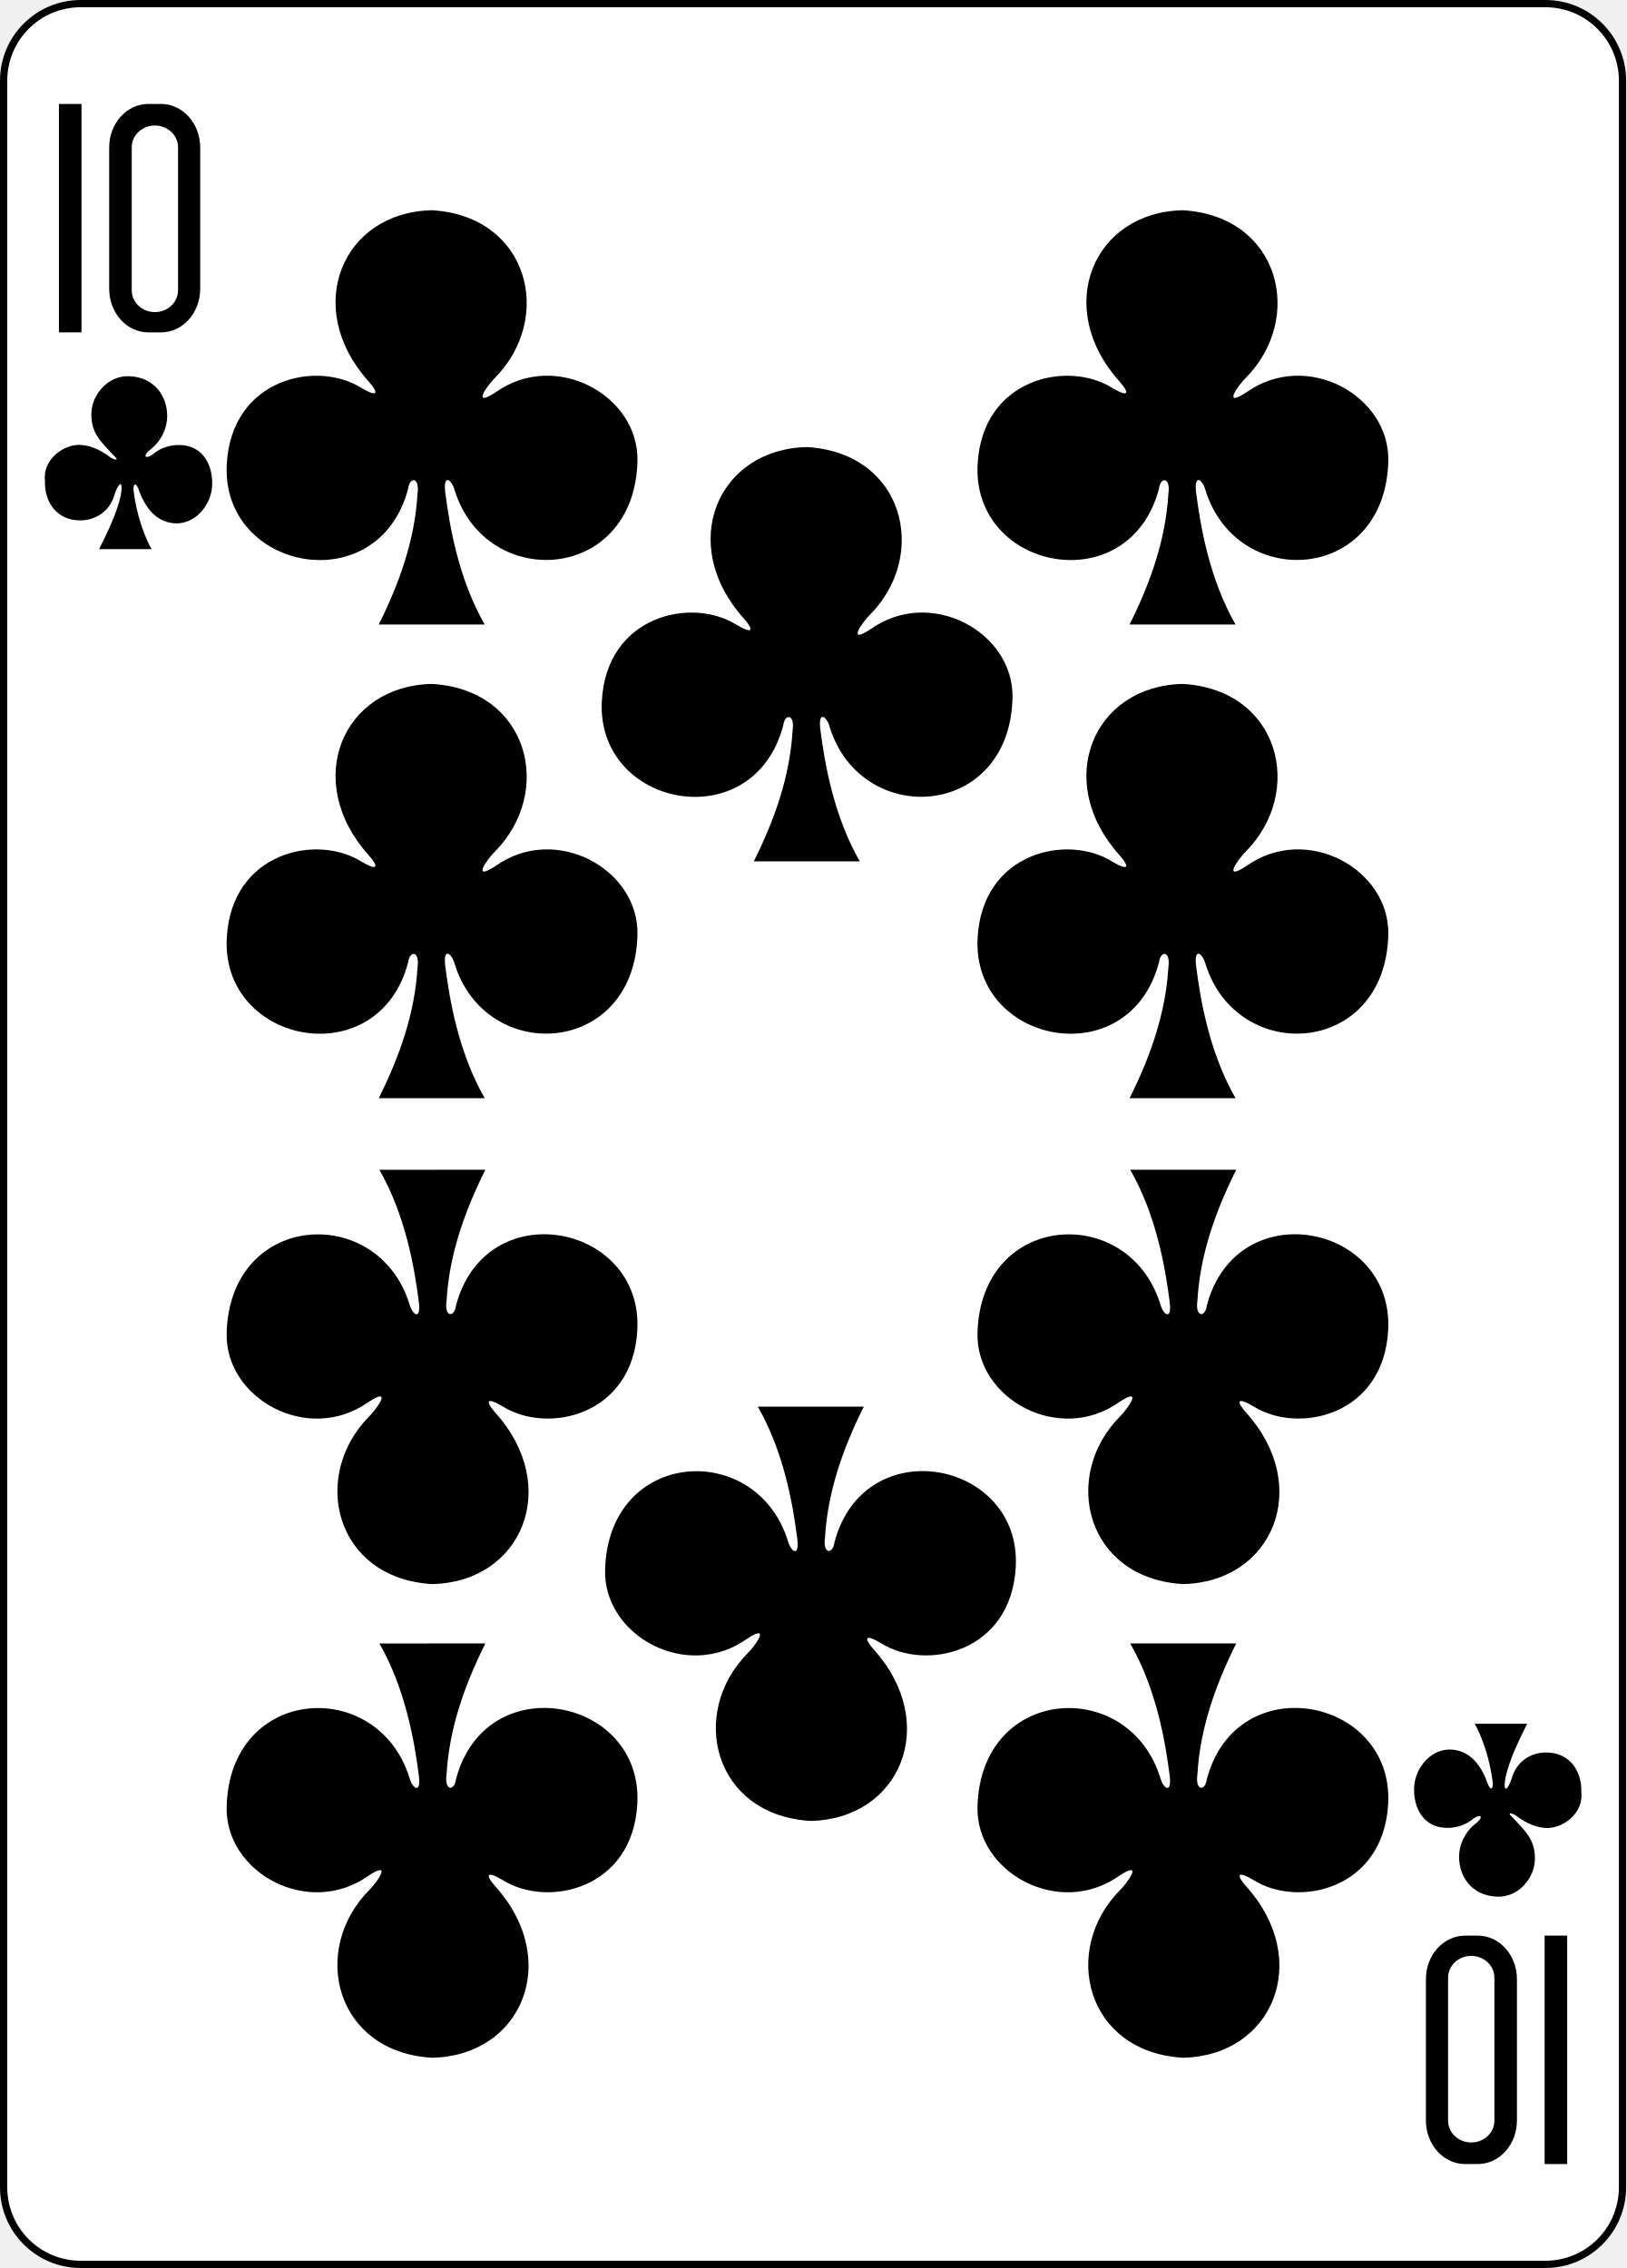
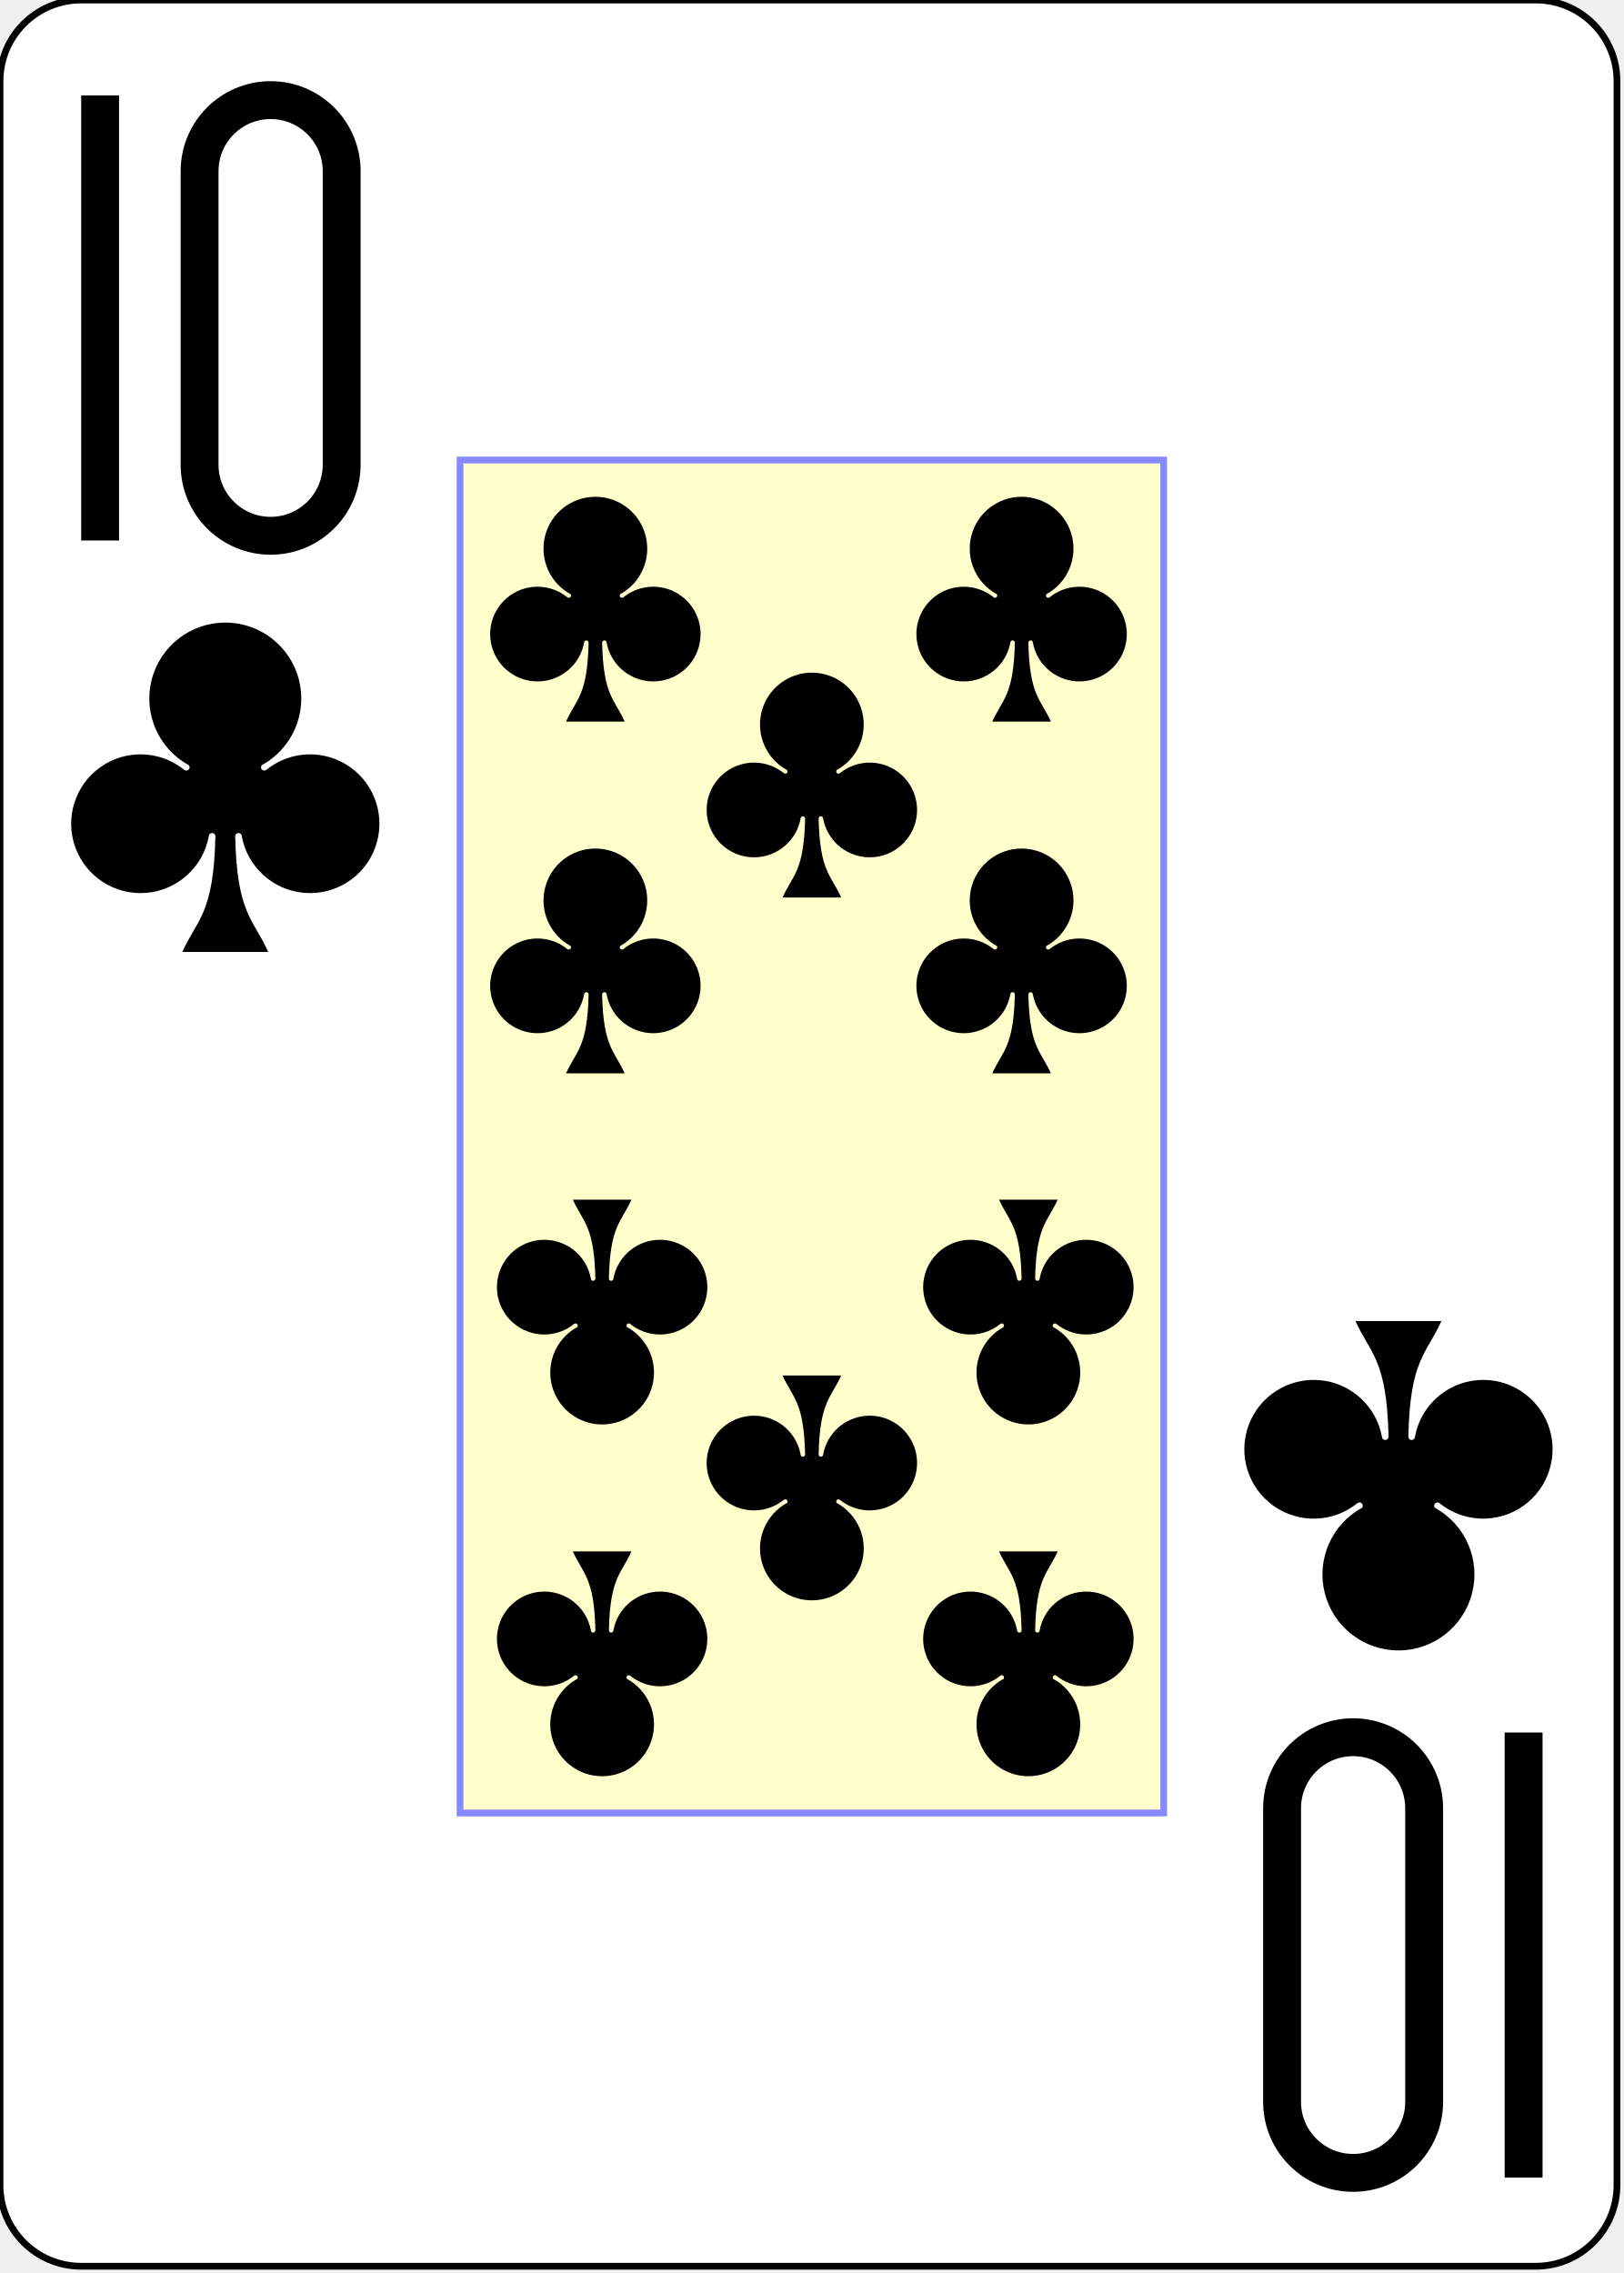
- <svg xmlns="http://www.w3.org/2000/svg" width="224.225" height="312.808" id="svg4423" version="1.1">
-   <defs id="defs4425" />
-   <g id="layer1" transform="translate(-259.9347,-369.7772)">
-     <g id="g3647" transform="translate(-1383.996,-219.6761)" style="display:inline">
-       <g id="g6967">
-         <g id="g8459">
-           <g transform="matrix(-1,0,0,-1,8572.044,-1533.237)" style="display:inline" id="g8795-7">
-             <rect y="-2435" x="6704.386" height="311.811" width="223.228" id="rect6365-6" style="display:inline;fill:#ffffff;fill-opacity:1;stroke:#000000;stroke-width:0.997;stroke-miterlimit:4;stroke-dasharray:none;stroke-opacity:1" rx="10.63" ry="10.63" />
-             <g transform="matrix(0.3010621,0,0,0.3010621,5267.56,-1982.703)" id="g8612-1">
-               <g transform="matrix(-0.5040424,0,0,-0.5040424,7403.638,312.0782)" id="g7984-2" style="display:inline;fill:#f60302;fill-opacity:1" />
-             </g>
-           </g>
-         </g>
-         <g id="g6949">
-           <path id="path7216-8" d="m 4797.862,-1351.724 0,-104.652 10.333,0 0,104.652 z" style="display:inline;fill:#000000;fill-opacity:1" transform="matrix(-0.3010621,0,0,-0.3010621,3304.484,449.4655)" />
-           <path id="rect7235-9" d="m 4838.815,-1456.376 c -9.945,0 -17.941,8.924 -17.941,20.004 l 0,64.644 c 0,11.08 7.995,20.004 17.941,20.004 l 5.796,0 c 9.945,0 17.956,-8.924 17.956,-20.004 l 0,-64.644 c 0,-11.08 -8.011,-20.004 -17.956,-20.004 l -5.796,0 z m 2.993,9.892 c 5.874,0 10.601,4.441 10.601,9.971 l 0,65.51 c 0,5.53 -4.726,9.986 -10.601,9.986 -5.874,0 -10.601,-4.457 -10.601,-9.986 l 0,-65.51 c 0,-5.53 4.726,-9.971 10.601,-9.971 z" style="display:inline;fill:#000000;fill-opacity:1;stroke:none" transform="matrix(-0.3010621,0,0,-0.3010621,3304.484,449.4655)" />
-           <path id="path7986-7" d="m 3799.25,1843.75 0,-207.625 20.5,0 0,207.625 z" style="display:inline;fill:#000000;fill-opacity:1" transform="matrix(0.151748,0,0,0.151748,1075.529,355.5106)" />
-           <path id="path7988-9" d="m 3880.5,1636.125 c -19.731,0 -35.594,17.704 -35.594,39.688 l 0,128.25 c 0,21.983 15.863,39.688 35.594,39.688 l 11.5,0 c 19.731,0 35.625,-17.704 35.625,-39.688 l 0,-128.25 c 0,-21.983 -15.894,-39.688 -35.625,-39.688 l -11.5,0 z m 5.938,19.625 c 11.654,0 21.031,8.81 21.031,19.781 l 0,129.969 c 0,10.971 -9.377,19.812 -21.031,19.812 -11.654,0 -21.031,-8.842 -21.031,-19.812 l 0,-129.969 c 0,-10.971 9.377,-19.781 21.031,-19.781 z" style="display:inline;fill:#000000;fill-opacity:1;stroke:none" transform="matrix(0.151748,0,0,0.151748,1075.529,355.5106)" />
-           <path style="display:inline;fill:#000000;fill-opacity:1" d="m 1799.688,740.923 c 2.879,-5.776 4.976,-11.701 5.348,-18.037 0.342,-2.332 -1.075,-2.371 -1.288,-0.729 -4.076,15.593 -25.763,11.37 -25.017,-3.296 0.605,-11.895 12.419,-14.454 18.582,-10.565 2.434,1.433 2.296,0.575 0.968,-0.912 -9.155,-10.211 -3.61,-23.362 8.761,-23.602 13.38,0.793 16.851,14.87 8.644,23.148 -1.021,0.995 -3.284,4.191 0.123,1.956 8.287,-5.888 19.787,0.443 19.553,9.521 -0.433,16.739 -20.839,17.987 -25.203,4.006 -0.42,-1.55 -1.629,-2.329 -1.295,0.304 0.605,4.767 1.857,11.953 5.437,18.206 z" id="path3289" />
-           <path id="path3291" d="m 1696.155,740.923 c 2.879,-5.776 4.976,-11.701 5.348,-18.037 0.342,-2.332 -1.075,-2.371 -1.288,-0.729 -4.076,15.593 -25.763,11.37 -25.017,-3.296 0.605,-11.895 12.419,-14.454 18.582,-10.565 2.434,1.433 2.296,0.575 0.968,-0.912 -9.155,-10.211 -3.61,-23.362 8.761,-23.602 13.38,0.793 16.851,14.87 8.644,23.148 -1.021,0.995 -3.284,4.191 0.123,1.956 8.287,-5.888 19.787,0.443 19.553,9.521 -0.433,16.739 -20.839,17.987 -25.203,4.006 -0.42,-1.55 -1.629,-2.329 -1.295,0.304 0.605,4.767 1.857,11.953 5.437,18.206 z" style="display:inline;fill:#000000;fill-opacity:1" />
-           <path style="display:inline;fill:#000000;fill-opacity:1" d="m 1747.871,708.257 c 2.879,-5.776 4.976,-11.701 5.348,-18.037 0.342,-2.332 -1.075,-2.371 -1.288,-0.729 -4.076,15.593 -25.763,11.37 -25.017,-3.296 0.605,-11.895 12.419,-14.454 18.582,-10.565 2.434,1.433 2.296,0.575 0.968,-0.912 -9.155,-10.211 -3.61,-23.362 8.761,-23.602 13.38,0.793 16.851,14.87 8.644,23.148 -1.021,0.995 -3.284,4.191 0.123,1.956 8.287,-5.888 19.787,0.443 19.553,9.521 -0.433,16.739 -20.839,17.987 -25.203,4.006 -0.42,-1.55 -1.629,-2.329 -1.295,0.304 0.605,4.767 1.857,11.953 5.437,18.206 z" id="path3293" />
-           <path id="path3295" d="m 1799.688,675.592 c 2.879,-5.776 4.976,-11.701 5.348,-18.037 0.342,-2.332 -1.075,-2.371 -1.288,-0.729 -4.076,15.593 -25.763,11.37 -25.017,-3.296 0.605,-11.895 12.419,-14.454 18.582,-10.565 2.434,1.433 2.296,0.575 0.968,-0.912 -9.155,-10.211 -3.61,-23.362 8.761,-23.602 13.38,0.793 16.851,14.87 8.644,23.148 -1.021,0.995 -3.284,4.191 0.123,1.956 8.287,-5.888 19.787,0.443 19.553,9.521 -0.433,16.739 -20.839,17.987 -25.203,4.006 -0.42,-1.55 -1.629,-2.329 -1.295,0.304 0.605,4.767 1.857,11.953 5.437,18.206 z" style="display:inline;fill:#000000;fill-opacity:1" />
-           <path style="display:inline;fill:#000000;fill-opacity:1" d="m 1696.155,675.592 c 2.879,-5.776 4.976,-11.701 5.348,-18.037 0.342,-2.332 -1.075,-2.371 -1.288,-0.729 -4.076,15.593 -25.763,11.37 -25.017,-3.296 0.605,-11.895 12.419,-14.454 18.582,-10.565 2.434,1.433 2.296,0.575 0.968,-0.912 -9.155,-10.211 -3.61,-23.362 8.761,-23.602 13.38,0.793 16.851,14.87 8.644,23.148 -1.021,0.995 -3.284,4.191 0.123,1.956 8.287,-5.888 19.787,0.443 19.553,9.521 -0.433,16.739 -20.839,17.987 -25.203,4.006 -0.42,-1.55 -1.629,-2.329 -1.295,0.304 0.605,4.767 1.857,11.953 5.437,18.206 z" id="path3297" />
-           <path style="display:inline;fill:#000000;fill-opacity:1" d="m 1710.857,750.791 c -2.879,5.776 -4.976,11.701 -5.348,18.037 -0.342,2.332 1.075,2.371 1.288,0.729 4.076,-15.593 25.763,-11.37 25.017,3.297 -0.605,11.895 -12.419,14.454 -18.582,10.565 -2.434,-1.433 -2.296,-0.575 -0.968,0.912 9.155,10.211 3.61,23.362 -8.761,23.602 -13.38,-0.793 -16.851,-14.87 -8.644,-23.148 1.021,-0.995 3.284,-4.191 -0.123,-1.956 -8.287,5.888 -19.787,-0.443 -19.553,-9.521 0.433,-16.739 20.839,-17.987 25.203,-4.006 0.42,1.55 1.629,2.329 1.295,-0.304 -0.605,-4.767 -1.857,-11.953 -5.437,-18.206 z" id="path3363" />
-           <path id="path3365" d="m 1710.857,816.122 c -2.879,5.776 -4.976,11.701 -5.348,18.037 -0.342,2.332 1.075,2.371 1.288,0.729 4.076,-15.593 25.763,-11.37 25.017,3.297 -0.605,11.895 -12.419,14.454 -18.582,10.565 -2.434,-1.433 -2.296,-0.575 -0.968,0.912 9.155,10.211 3.61,23.362 -8.761,23.602 -13.38,-0.793 -16.851,-14.87 -8.644,-23.148 1.021,-0.995 3.284,-4.191 -0.123,-1.956 -8.287,5.888 -19.787,-0.443 -19.553,-9.521 0.433,-16.739 20.839,-17.987 25.203,-4.006 0.42,1.55 1.629,2.329 1.295,-0.304 -0.605,-4.767 -1.857,-11.953 -5.437,-18.206 z" style="display:inline;fill:#000000;fill-opacity:1" />
-           <path id="path3387" d="m 1814.39,750.791 c -2.879,5.775 -4.976,11.701 -5.348,18.037 -0.342,2.332 1.075,2.371 1.288,0.729 4.076,-15.593 25.763,-11.37 25.017,3.296 -0.605,11.895 -12.419,14.454 -18.582,10.565 -2.434,-1.433 -2.296,-0.575 -0.968,0.912 9.155,10.211 3.61,23.362 -8.761,23.602 -13.38,-0.793 -16.851,-14.87 -8.644,-23.148 1.021,-0.995 3.284,-4.191 -0.123,-1.956 -8.287,5.888 -19.787,-0.443 -19.553,-9.521 0.433,-16.739 20.839,-17.987 25.203,-4.006 0.42,1.55 1.629,2.329 1.295,-0.304 -0.605,-4.767 -1.857,-11.953 -5.437,-18.206 z" style="display:inline;fill:#000000;fill-opacity:1" />
-           <path style="display:inline;fill:#000000;fill-opacity:1" d="m 1814.39,816.122 c -2.879,5.775 -4.976,11.701 -5.348,18.037 -0.342,2.332 1.075,2.371 1.288,0.729 4.076,-15.593 25.763,-11.37 25.017,3.296 -0.605,11.895 -12.419,14.454 -18.582,10.565 -2.434,-1.433 -2.296,-0.575 -0.968,0.912 9.155,10.211 3.61,23.362 -8.761,23.602 -13.38,-0.793 -16.851,-14.87 -8.644,-23.148 1.021,-0.995 3.284,-4.191 -0.123,-1.956 -8.287,5.888 -19.787,-0.443 -19.553,-9.521 0.433,-16.739 20.839,-17.987 25.203,-4.006 0.42,1.55 1.629,2.329 1.295,-0.304 -0.605,-4.767 -1.857,-11.953 -5.437,-18.206 z" id="path3389" />
-           <path id="path3391" d="m 1763.04,783.457 c -2.879,5.775 -4.976,11.701 -5.348,18.037 -0.342,2.332 1.075,2.371 1.288,0.729 4.076,-15.593 25.763,-11.37 25.017,3.296 -0.605,11.895 -12.419,14.454 -18.582,10.565 -2.434,-1.433 -2.296,-0.575 -0.968,0.912 9.155,10.211 3.61,23.362 -8.761,23.602 -13.38,-0.793 -16.851,-14.87 -8.644,-23.148 1.021,-0.995 3.284,-4.191 -0.123,-1.956 -8.287,5.888 -19.787,-0.443 -19.553,-9.521 0.433,-16.739 20.839,-17.987 25.203,-4.006 0.42,1.55 1.629,2.329 1.295,-0.304 -0.605,-4.767 -1.857,-11.953 -5.437,-18.206 z" style="display:inline;fill:#000000;fill-opacity:1" />
-           <path style="display:inline;fill:#000000;fill-opacity:1" d="m 1657.601,665.193 c 1.192,-2.445 2.352,-4.721 2.984,-7.401 0.419,-2.528 -0.438,-1.589 -0.925,0.068 -0.721,2.297 -2.723,3.344 -4.58,3.369 -3.371,0.045 -5.053,-2.604 -4.948,-5.454 -0.368,-2.999 2.671,-5.12 4.962,-4.957 1.722,0.123 3.224,1.052 4.133,1.775 0.596,0.315 1.234,0.455 0.345,-0.358 -1.678,-1.833 -3.077,-2.964 -3.046,-5.711 0.029,-2.579 2.233,-5.268 5.155,-5.184 3.651,0.105 5.312,2.89 5.303,5.481 -0.01,1.888 -0.954,3.626 -2.411,4.703 -0.944,0.766 -0.679,1.34 0.398,0.615 1.035,-0.892 2.267,-1.283 3.545,-1.31 3.49,-0.055 4.855,2.961 4.655,5.764 -0.187,2.626 -2.423,5.328 -5.369,5.022 -2.631,-0.301 -4.013,-2.51 -4.805,-4.777 -0.262,-0.695 -0.676,-0.883 -0.664,0.153 0.608,5.057 2.492,8.204 2.505,8.202 z" id="path3464" />
-           <path style="display:inline;fill:#000000;fill-opacity:1" d="m 1854.506,827.196 c -1.192,2.445 -2.352,4.721 -2.984,7.401 -0.419,2.528 0.438,1.589 0.925,-0.068 0.721,-2.297 2.723,-3.344 4.58,-3.369 3.371,-0.045 5.053,2.604 4.948,5.454 0.368,2.999 -2.671,5.12 -4.962,4.957 -1.722,-0.123 -3.224,-1.052 -4.133,-1.775 -0.596,-0.315 -1.234,-0.455 -0.345,0.358 1.678,1.833 3.077,2.964 3.046,5.711 -0.029,2.579 -2.233,5.268 -5.155,5.184 -3.651,-0.105 -5.312,-2.89 -5.303,-5.481 0.01,-1.888 0.954,-3.626 2.411,-4.703 0.944,-0.766 0.679,-1.34 -0.398,-0.615 -1.035,0.892 -2.267,1.283 -3.545,1.31 -3.49,0.055 -4.855,-2.961 -4.655,-5.764 0.187,-2.626 2.423,-5.328 5.369,-5.022 2.631,0.301 4.013,2.51 4.805,4.777 0.262,0.695 0.676,0.883 0.664,-0.153 -0.608,-5.057 -2.492,-8.204 -2.505,-8.202 z" id="path3486" />
-         </g>
-       </g>
-     </g>
+ <svg xmlns="http://www.w3.org/2000/svg" xmlns:xlink="http://www.w3.org/1999/xlink" class="card" preserveAspectRatio="none" viewBox="-120 -168 240 336">
+   <defs>
+     <symbol id="c" preserveAspectRatio="xMinYMid" viewBox="-600 -600 1200 1200">
+       <path d="M30 150c5 235 55 250 100 350h-260c45-100 95-115 100-350a10 10 0 0 0-20 0 210 210 0 1 1-74-201 10 10 0 0 0 14-14 230 230 0 1 1 220 0 10 10 0 0 0 14 14 210 210 0 1 1-74 201 10 10 0 0 0-20 0Z" />
+     </symbol>
+     <symbol id="b" preserveAspectRatio="xMinYMid" viewBox="-500 -500 1000 1000">
+       <path fill="none" stroke="#000" stroke-linecap="square" stroke-miterlimit="1.5" stroke-width="80" d="M-260 430v-860M-50 0v-310a150 150 0 0 1 300 0v620a150 150 0 0 1-300 0Z" />
+     </symbol>
+     <path id="a" d="M-52-100H52v200H-52z" />
+   </defs>
+   <rect width="239" height="335" x="-120" y="-168" fill="#fff" stroke="#000" rx="12" ry="12" />
+   <use xlink:href="#a" width="104" height="200" fill="#FFC" stroke="#88f" />
+   <use xlink:href="#b" width="70" height="70" x="-122" y="-156" />
+   <use xlink:href="#c" width="58.6" height="58.6" x="-116" y="-81" />
+   <use xlink:href="#c" width="40" height="40" x="-52" y="-98" />
+   <use xlink:href="#c" width="40" height="40" x="11" y="-98" />
+   <use xlink:href="#c" width="40" height="40" x="-52" y="-46" />
+   <use xlink:href="#c" width="40" height="40" x="11" y="-46" />
+   <use xlink:href="#c" width="40" height="40" x="-20" y="-72" />
+   <g transform="rotate(180)">
+     <use xlink:href="#b" width="70" height="70" x="-122" y="-156" />
+     <use xlink:href="#c" width="58.6" height="58.6" x="-116" y="-81" />
+     <use xlink:href="#c" width="40" height="40" x="-52" y="-98" />
+     <use xlink:href="#c" width="40" height="40" x="11" y="-98" />
+     <use xlink:href="#c" width="40" height="40" x="-52" y="-46" />
+     <use xlink:href="#c" width="40" height="40" x="11" y="-46" />
+     <use xlink:href="#c" width="40" height="40" x="-20" y="-72" />
  </g>
</svg>
